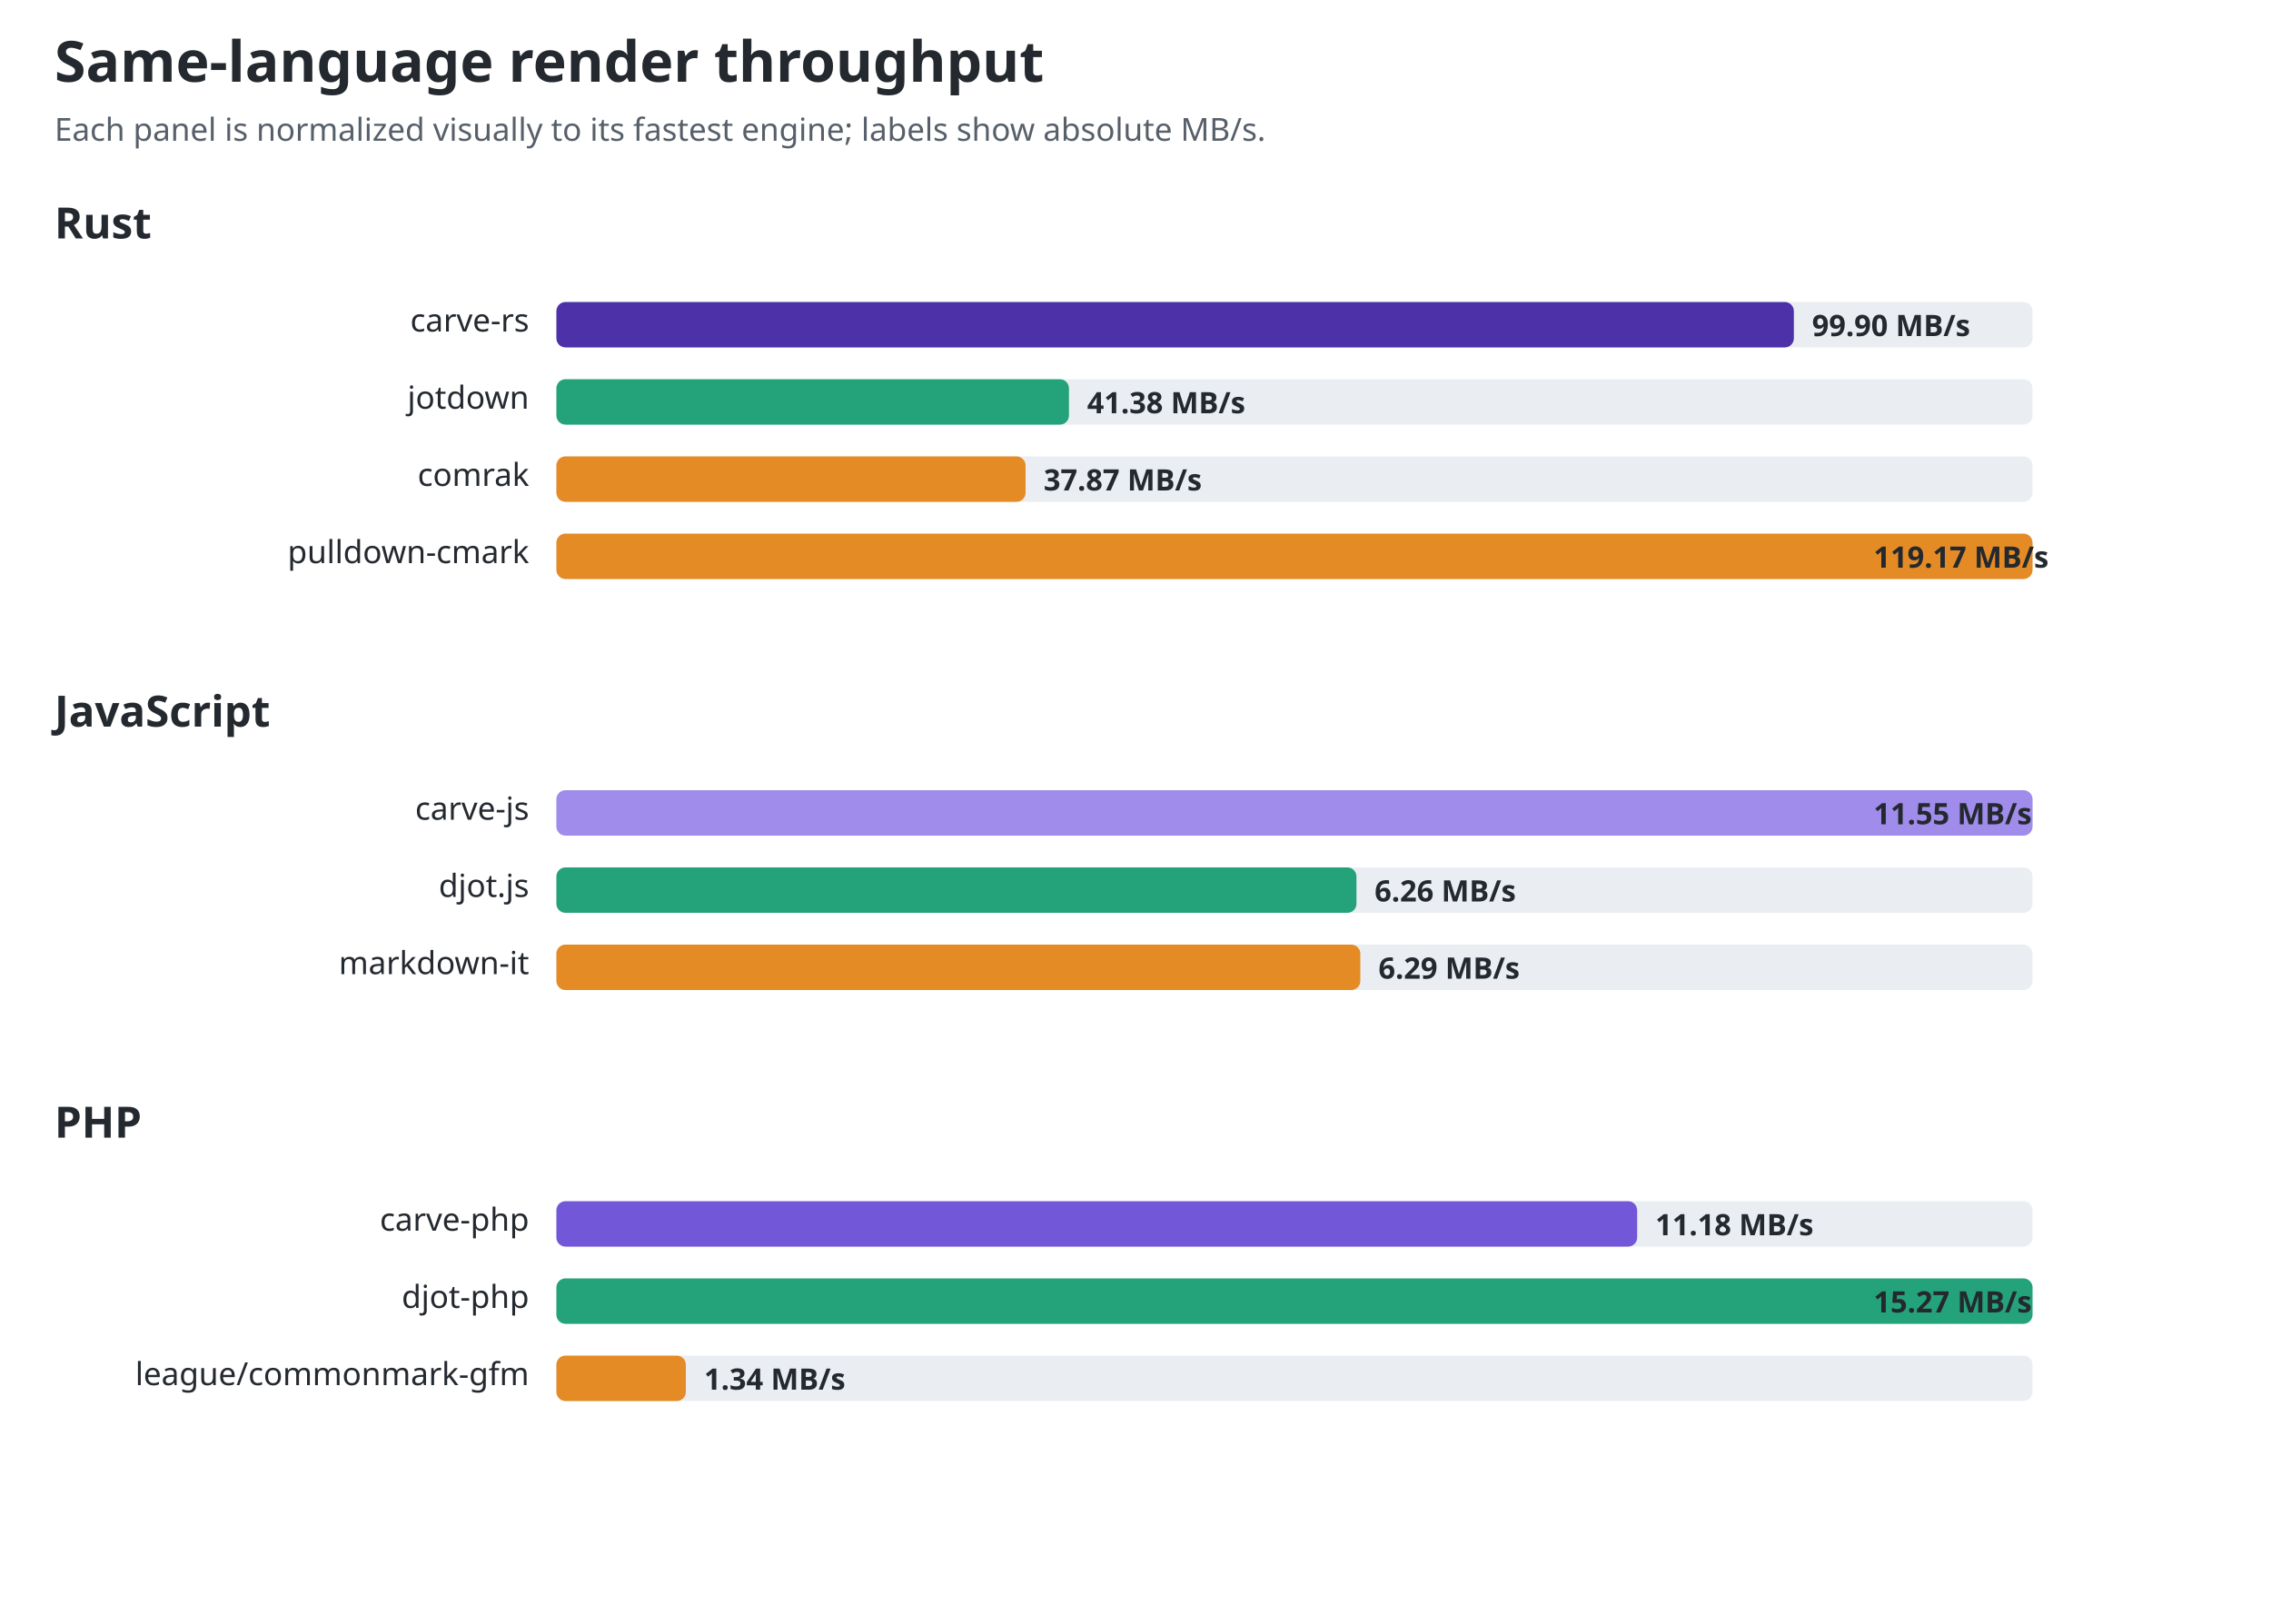
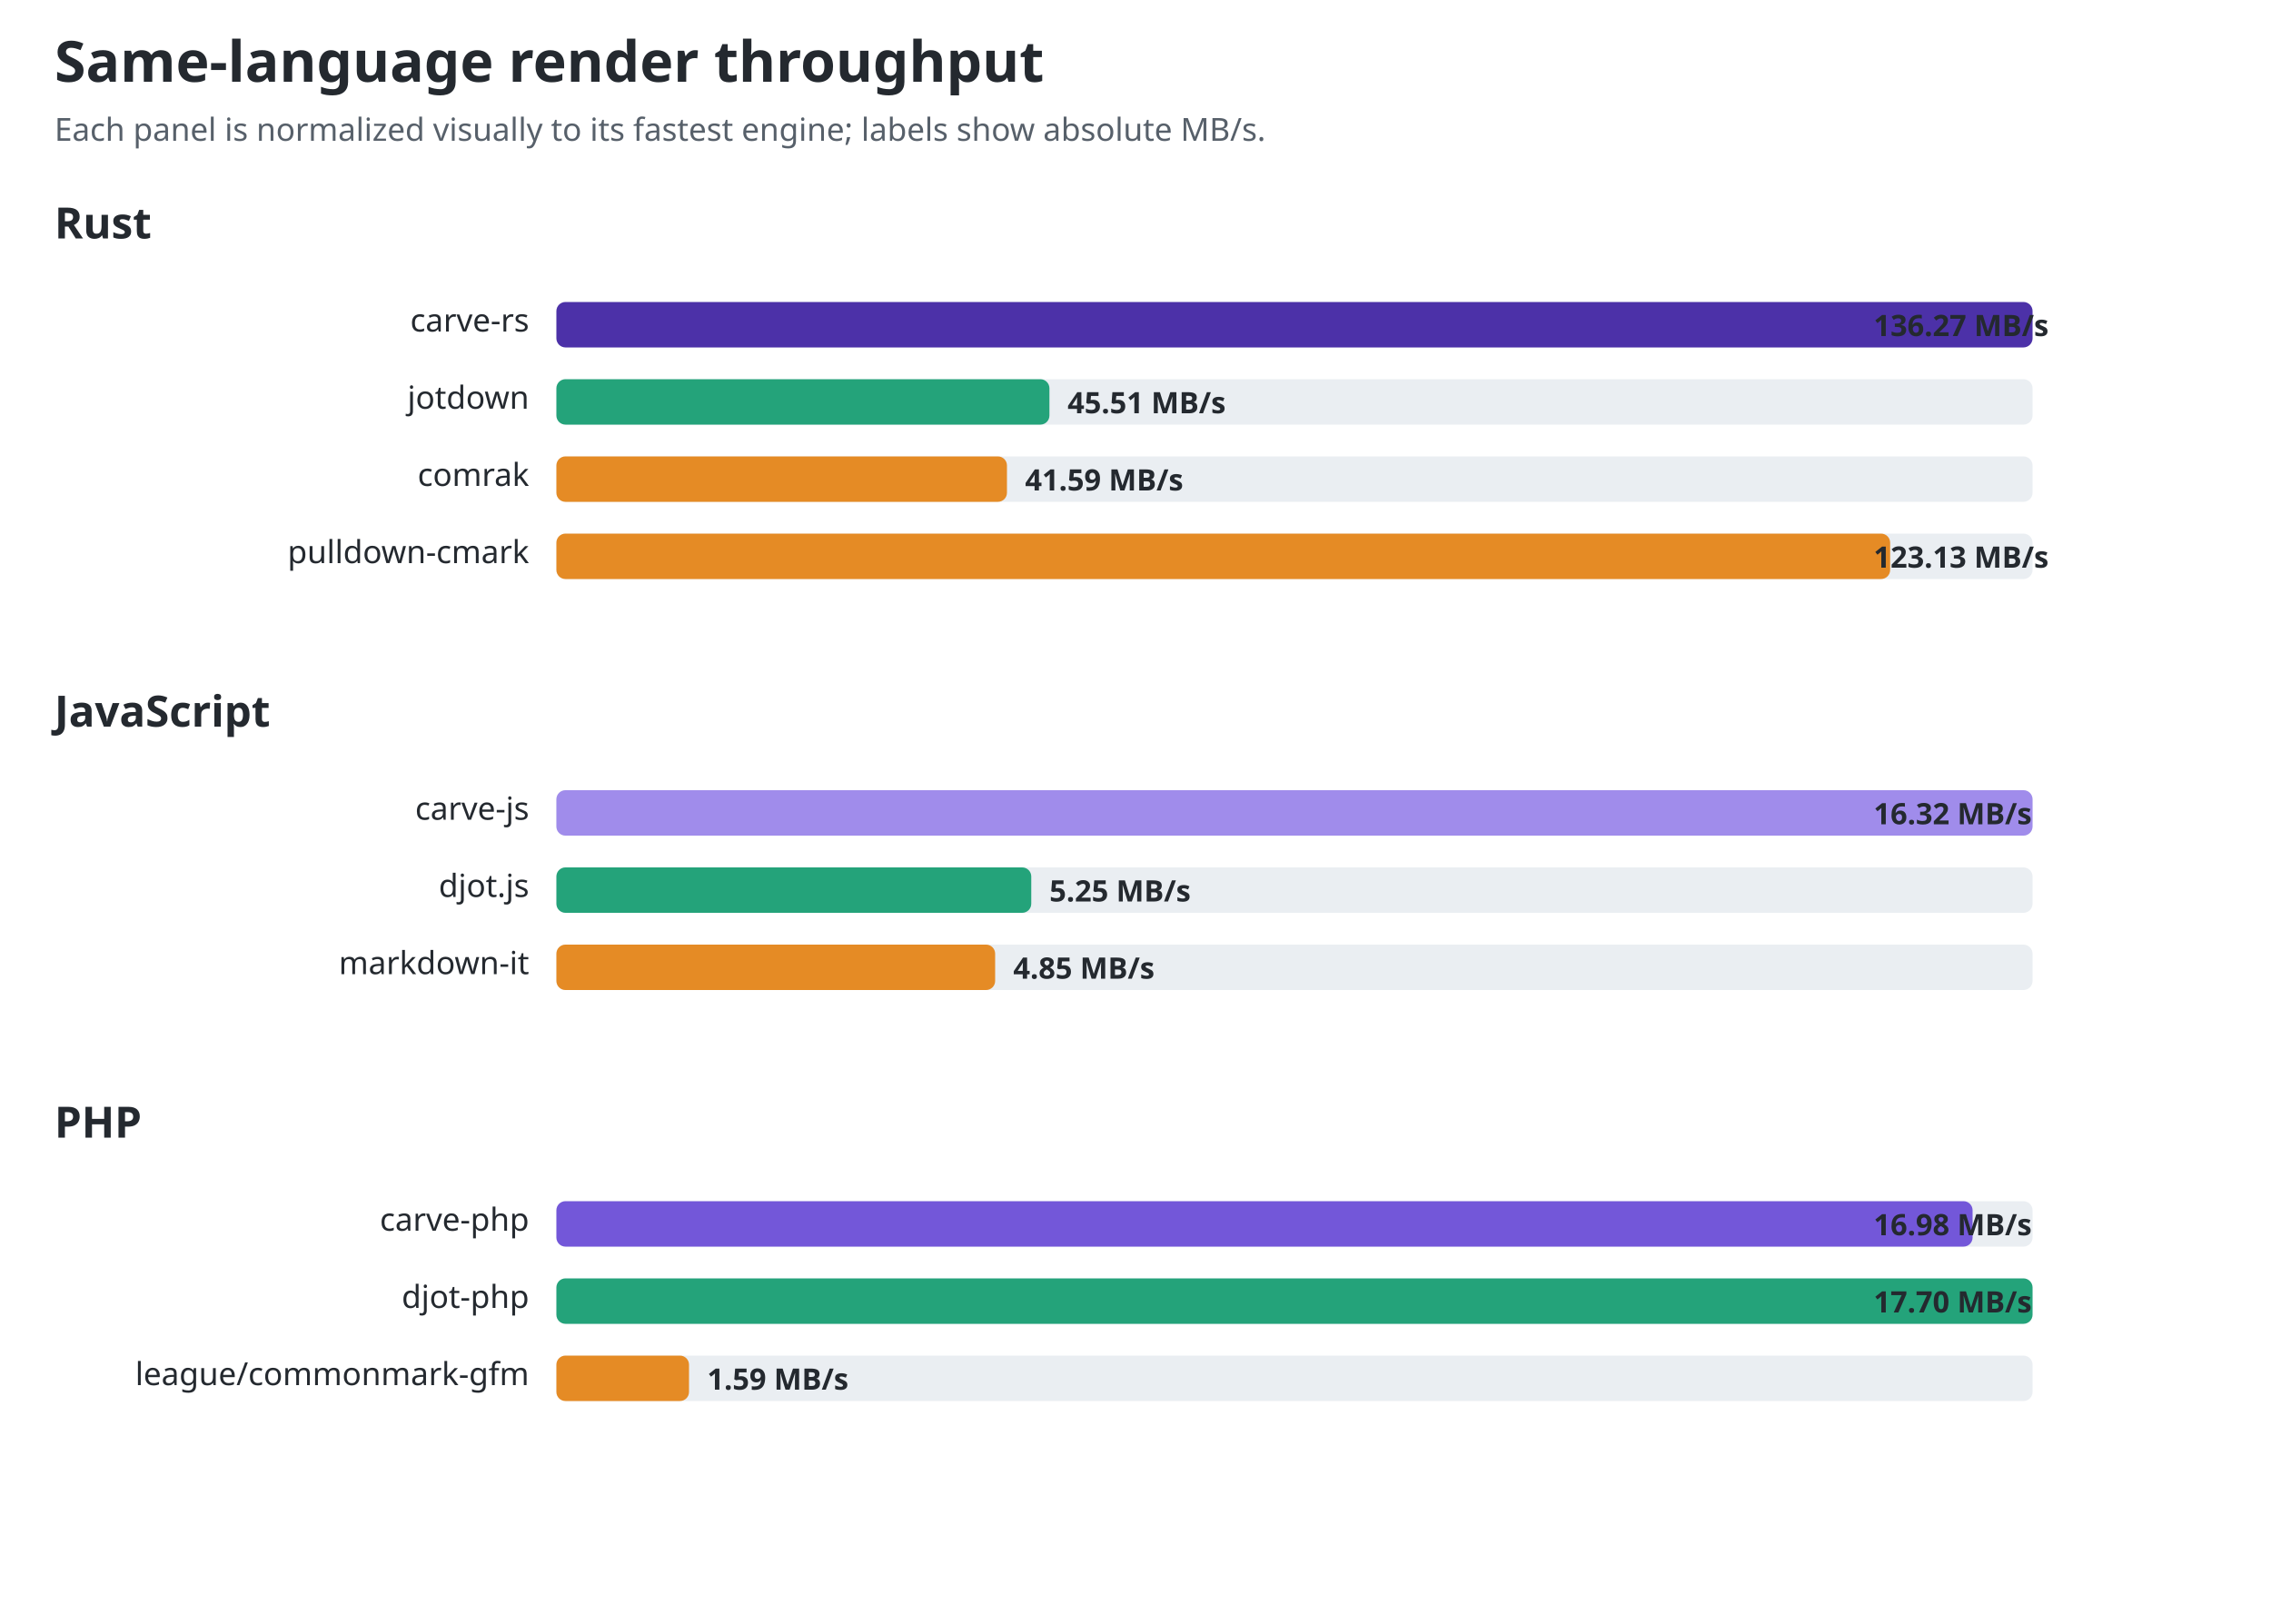
<svg xmlns="http://www.w3.org/2000/svg" width="1000" height="715" viewBox="0 0 1000 715" role="img" aria-labelledby="title desc">
  <style>text{font-family:ui-sans-serif,system-ui,sans-serif;fill:#24292f}.title{font-size:25px;font-weight:700}.sub{font-size:14px;fill:#57606a}.group{font-size:19px;font-weight:650}.label{font-size:14px}.value{font-size:13px;font-weight:650;fill:#24292f}.track{fill:#eaeef2}@media(prefers-color-scheme:dark){text,.value{fill:#f0f6fc}.sub{fill:#8c959f}.track{fill:#30363d}}</style>
  <text id="chart-title" class="title" x="24" y="36">Same-language render throughput</text>
  <text class="sub" x="24" y="62">Each panel is normalized visually to its fastest engine; labels show absolute MB/s.</text>
  <text class="group" x="24" y="105">Rust</text>
  <text class="label" x="233" y="146" text-anchor="end">carve-rs</text>
  <rect class="track" x="245" y="133" width="650" height="20" rx="4" />
-   <rect x="245" y="133" width="544.9" height="20" rx="4" fill="#4c31a8" />
-   <text class="value" x="797.894" y="148">99.90 MB/s</text>
+   <rect x="245" y="133" width="650.0" height="20" rx="4" fill="#4c31a8" />
+   <text class="value" x="825" y="148">136.27 MB/s</text>
  <text class="label" x="233" y="180" text-anchor="end">jotdown</text>
  <rect class="track" x="245" y="167" width="650" height="20" rx="4" />
-   <rect x="245" y="167" width="225.7" height="20" rx="4" fill="#24a37a" />
-   <text class="value" x="478.703" y="182">41.38 MB/s</text>
+   <rect x="245" y="167" width="217.1" height="20" rx="4" fill="#24a37a" />
+   <text class="value" x="470.08" y="182">45.51 MB/s</text>
  <text class="label" x="233" y="214" text-anchor="end">comrak</text>
  <rect class="track" x="245" y="201" width="650" height="20" rx="4" />
-   <rect x="245" y="201" width="206.6" height="20" rx="4" fill="#e58b25" />
-   <text class="value" x="459.558" y="216">37.87 MB/s</text>
+   <rect x="245" y="201" width="198.4" height="20" rx="4" fill="#e58b25" />
+   <text class="value" x="451.382" y="216">41.59 MB/s</text>
  <text class="label" x="233" y="248" text-anchor="end">pulldown-cmark</text>
  <rect class="track" x="245" y="235" width="650" height="20" rx="4" />
-   <rect x="245" y="235" width="650.0" height="20" rx="4" fill="#e58b25" />
-   <text class="value" x="825" y="250">119.17 MB/s</text>
+   <rect x="245" y="235" width="587.3" height="20" rx="4" fill="#e58b25" />
+   <text class="value" x="825" y="250">123.13 MB/s</text>
  <text class="group" x="24" y="320">JavaScript</text>
  <text class="label" x="233" y="361" text-anchor="end">carve-js</text>
  <rect class="track" x="245" y="348" width="650" height="20" rx="4" />
  <rect x="245" y="348" width="650.0" height="20" rx="4" fill="#a08ceb" />
-   <text class="value" x="825" y="363">11.55 MB/s</text>
+   <text class="value" x="825" y="363">16.32 MB/s</text>
  <text class="label" x="233" y="395" text-anchor="end">djot.js</text>
  <rect class="track" x="245" y="382" width="650" height="20" rx="4" />
-   <rect x="245" y="382" width="352.3" height="20" rx="4" fill="#24a37a" />
-   <text class="value" x="605.294" y="397">6.26 MB/s</text>
+   <rect x="245" y="382" width="209.1" height="20" rx="4" fill="#24a37a" />
+   <text class="value" x="462.099" y="397">5.25 MB/s</text>
  <text class="label" x="233" y="429" text-anchor="end">markdown-it</text>
  <rect class="track" x="245" y="416" width="650" height="20" rx="4" />
-   <rect x="245" y="416" width="354.0" height="20" rx="4" fill="#e58b25" />
-   <text class="value" x="606.983" y="431">6.29 MB/s</text>
+   <rect x="245" y="416" width="193.2" height="20" rx="4" fill="#e58b25" />
+   <text class="value" x="446.168" y="431">4.85 MB/s</text>
  <text class="group" x="24" y="501">PHP</text>
  <text class="label" x="233" y="542" text-anchor="end">carve-php</text>
  <rect class="track" x="245" y="529" width="650" height="20" rx="4" />
-   <rect x="245" y="529" width="475.9" height="20" rx="4" fill="#7357d9" />
-   <text class="value" x="728.9" y="544">11.18 MB/s</text>
+   <rect x="245" y="529" width="623.6" height="20" rx="4" fill="#7357d9" />
+   <text class="value" x="825" y="544">16.98 MB/s</text>
  <text class="label" x="233" y="576" text-anchor="end">djot-php</text>
  <rect class="track" x="245" y="563" width="650" height="20" rx="4" />
  <rect x="245" y="563" width="650.0" height="20" rx="4" fill="#24a37a" />
-   <text class="value" x="825" y="578">15.27 MB/s</text>
+   <text class="value" x="825" y="578">17.70 MB/s</text>
  <text class="label" x="233" y="610" text-anchor="end">league/commonmark-gfm</text>
  <rect class="track" x="245" y="597" width="650" height="20" rx="4" />
-   <rect x="245" y="597" width="57.0" height="20" rx="4" fill="#e58b25" />
-   <text class="value" x="310.04" y="612">1.34 MB/s</text>
+   <rect x="245" y="597" width="58.4" height="20" rx="4" fill="#e58b25" />
+   <text class="value" x="311.39" y="612">1.59 MB/s</text>
</svg>
